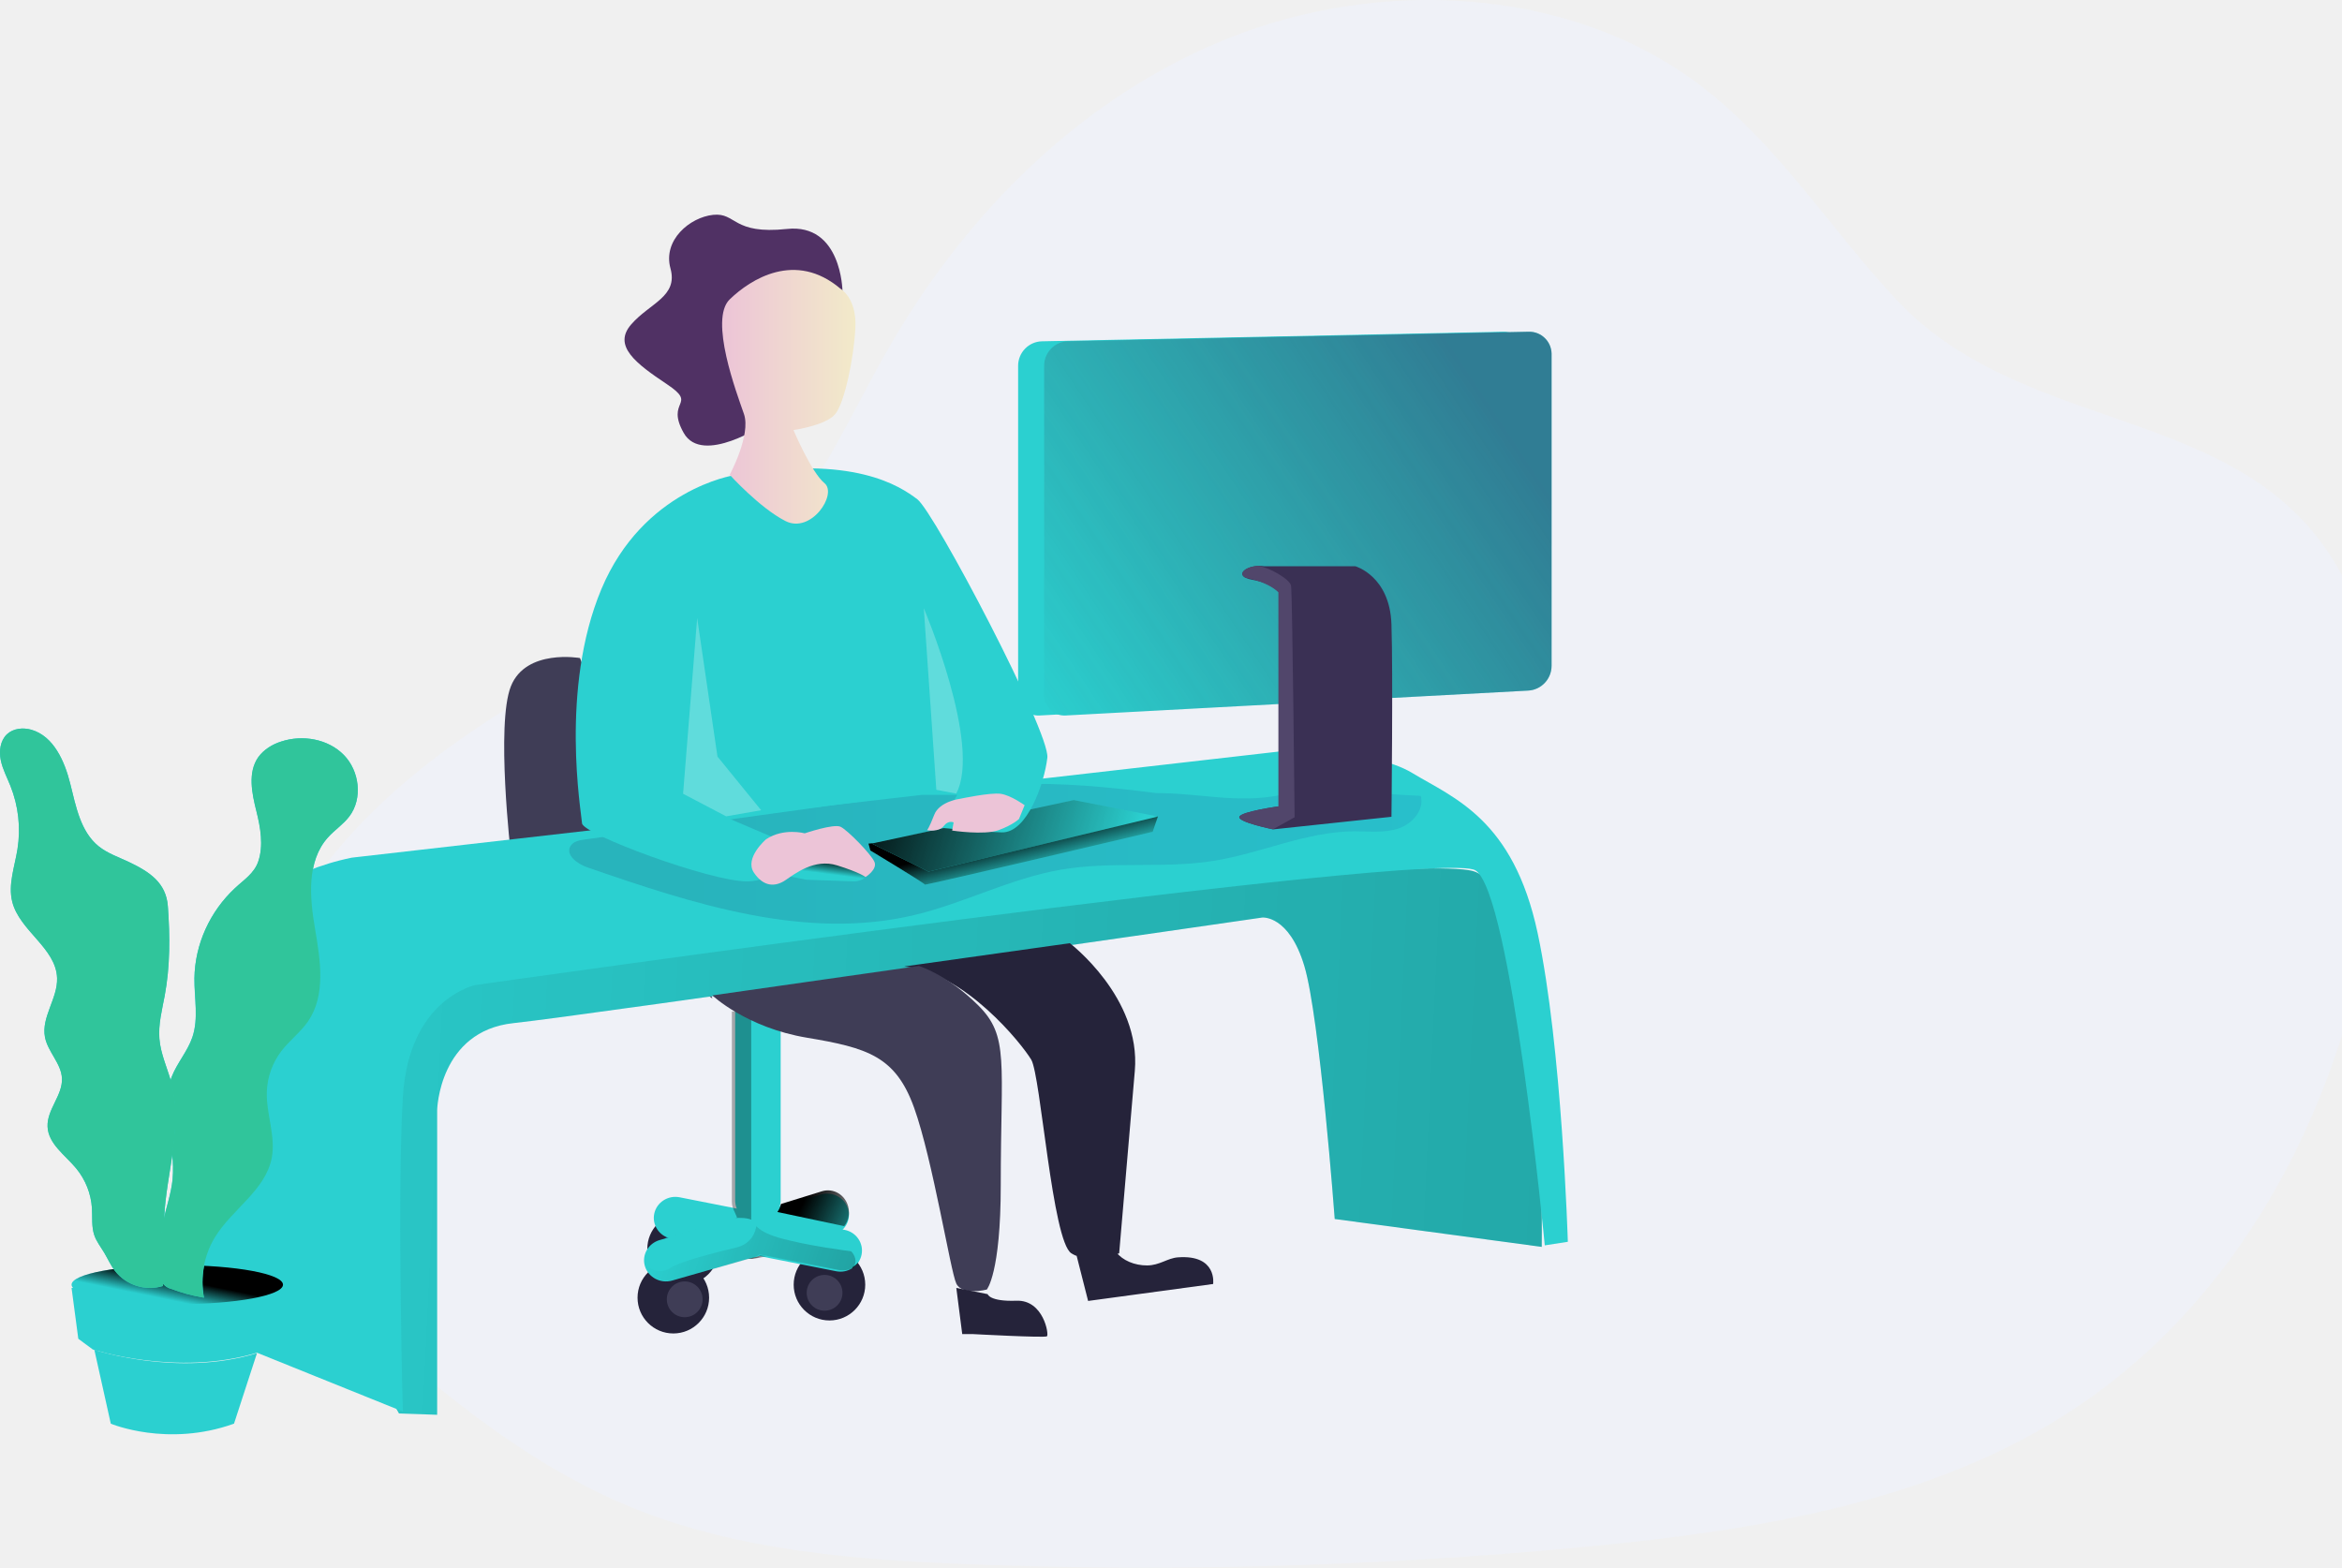
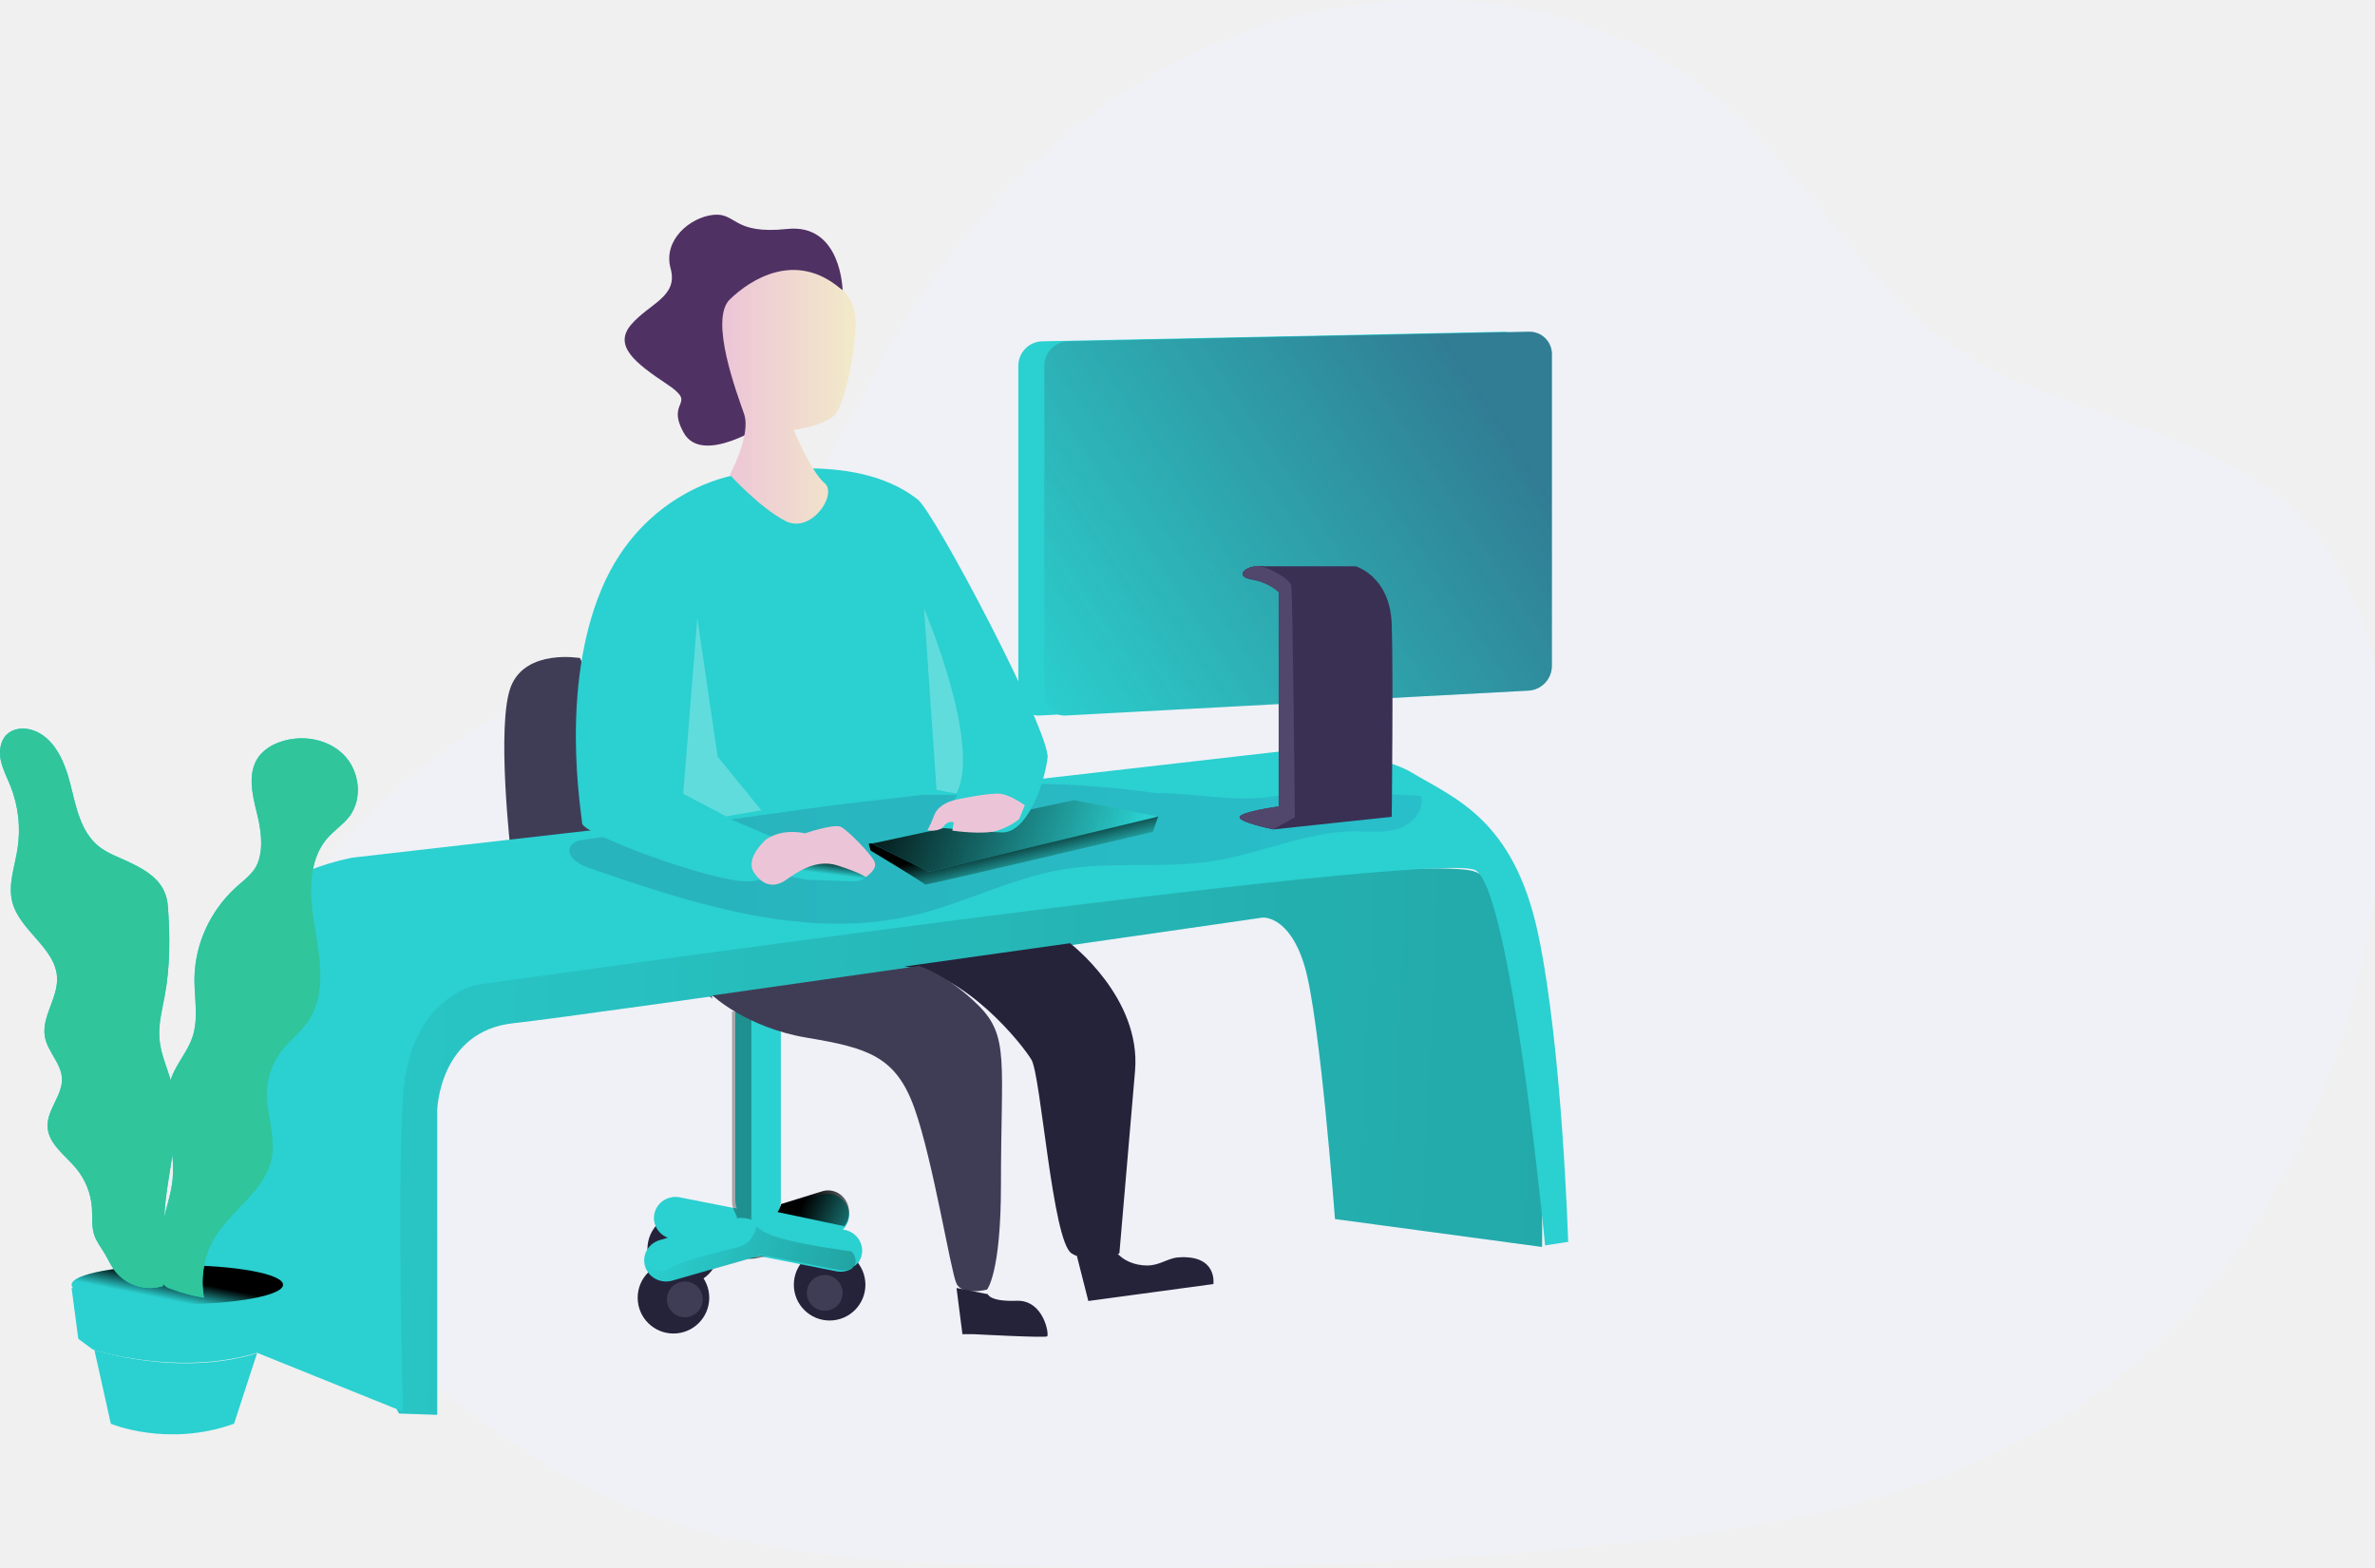
- <svg xmlns="http://www.w3.org/2000/svg" width="720" height="482">
+ <svg xmlns="http://www.w3.org/2000/svg" width="730" height="482">
  <defs>
    <linearGradient id="a" x1="0%" x2="100%" y1="50%" y2="50%">
      <stop offset="0%" stop-color="#183866" />
      <stop offset="100%" stop-color="#1A7FC1" />
    </linearGradient>
    <linearGradient id="b" x1="-.13%" x2="100%" y1="50.057%" y2="50.057%">
      <stop offset="0%" />
      <stop offset="99%" stop-opacity="0" />
    </linearGradient>
    <linearGradient id="c" x1="176.072%" x2="310.393%" y1="-566.037%" y2="-534.629%">
      <stop offset="0%" />
      <stop offset="99%" stop-opacity="0" />
    </linearGradient>
    <linearGradient id="d" x1="58.928%" x2="52.269%" y1="-257.998%" y2="-277.344%">
      <stop offset="0%" />
      <stop offset="99%" stop-opacity="0" />
    </linearGradient>
    <linearGradient id="e" x1="156.099%" x2="8.109%" y1="-63.273%" y2="-76.114%">
      <stop offset="0%" />
      <stop offset="99%" stop-opacity="0" />
    </linearGradient>
    <linearGradient id="f" x1="2361.044%" x2="2162.651%" y1="-16584.906%" y2="-16647.547%">
      <stop offset="0%" />
      <stop offset="99%" stop-opacity="0" />
    </linearGradient>
    <linearGradient id="g" x1="241.391%" x2="133.142%" y1="-426.052%" y2="-412.195%">
      <stop offset="0%" />
      <stop offset="99%" stop-opacity="0" />
    </linearGradient>
    <linearGradient id="h" x1="106.85%" x2="-35.821%" y1="22.502%" y2="19.27%">
      <stop offset="0%" />
      <stop offset="100%" stop-opacity="0" />
    </linearGradient>
    <linearGradient id="i" x1="14.169%" x2="114.168%" y1="-41.335%" y2="-41.335%">
      <stop offset="0%" stop-color="#183866" />
      <stop offset="100%" stop-color="#1A7FC1" />
    </linearGradient>
    <linearGradient id="j" x1="40.386%" x2="71.43%" y1="39.515%" y2="67.977%">
      <stop offset="0%" />
      <stop offset="99%" stop-opacity="0" />
    </linearGradient>
    <linearGradient id="k" x1="-12.531%" x2="93.689%" y1="44.923%" y2="53.42%">
      <stop offset="0%" />
      <stop offset="99%" stop-opacity="0" />
    </linearGradient>
    <linearGradient id="l" x1="53.702%" x2="43.721%" y1="42.271%" y2="80.595%">
      <stop offset="0%" />
      <stop offset="99%" stop-opacity="0" />
    </linearGradient>
    <linearGradient id="m" x1="190.926%" x2="102.154%" y1="-333.246%" y2="-335.028%">
      <stop offset="0%" />
      <stop offset="99%" stop-opacity="0" />
    </linearGradient>
    <linearGradient id="n" x1="168.578%" x2="111.53%" y1="-126.252%" y2="-126.942%">
      <stop offset="0%" />
      <stop offset="99%" stop-opacity="0" />
    </linearGradient>
    <linearGradient id="o" x1="56.989%" x2="28.128%" y1="43.618%" y2="69.958%">
      <stop offset="0%" />
      <stop offset="99%" stop-opacity="0" />
    </linearGradient>
    <linearGradient id="p" x1="58.095%" x2="57.212%" y1="-1473.571%" y2="-1370.204%">
      <stop offset="0%" />
      <stop offset="99%" stop-opacity="0" />
    </linearGradient>
    <linearGradient id="q" x1="-.04%" x2="99.996%" y1="49.993%" y2="49.993%">
      <stop offset="0%" stop-color="#ECC4D7" />
      <stop offset="42%" stop-color="#EFD4D1" />
      <stop offset="100%" stop-color="#F2EAC9" />
    </linearGradient>
    <linearGradient id="r" x1="99.032%" x2="199.03%" y1="-163.287%" y2="-163.287%">
      <stop offset="0%" stop-color="#ECC4D7" />
      <stop offset="42%" stop-color="#EFD4D1" />
      <stop offset="100%" stop-color="#F2EAC9" />
    </linearGradient>
    <linearGradient id="s" x1="124.306%" x2="224.306%" y1="-84.564%" y2="-84.564%">
      <stop offset="0%" stop-color="#ECC4D7" />
      <stop offset="42%" stop-color="#EFD4D1" />
      <stop offset="100%" stop-color="#F2EAC9" />
    </linearGradient>
    <linearGradient id="t" x1="128.89%" x2="24.06%" y1="100.36%" y2="153.095%">
      <stop offset="0%" stop-color="#362958" stop-opacity=".501" />
      <stop offset="100%" stop-color="#34313D" stop-opacity="0" />
    </linearGradient>
    <linearGradient id="u" x1="3990.942%" x2="3874.36%" y1="-34225.187%" y2="-34268.317%">
      <stop offset="0%" />
      <stop offset="99%" stop-opacity="0" />
    </linearGradient>
  </defs>
  <g fill="none" fill-rule="nonzero">
    <path fill="#EFF1F7" d="M583.08 92.214c-20.973-22.385-37.208-49.107-62.275-67.375-39.374-28.754-96.041-31.558-142.08-13.494-46.04 18.063-81.905 54.474-105.544 95.703-12.435 21.692-22.202 45.354-40.423 63.08-15.403 14.976-35.648 24.531-54.843 34.938-30.948 16.733-60.752 36.952-80.78 64.695-20.026 27.743-28.98 64.18-16.178 95.446 8.633 21.097 26.022 37.883 43.836 53.081 20.964 17.869 43.496 34.601 69.5 45.248 32.555 13.246 68.694 16.094 104.134 17.442 62.828 2.38 125.757.601 188.319-5.323 51.23-4.844 104.011-13.113 146.874-39.88 60.043-37.484 91-106.163 97.97-173.51 2.836-26.936 2.118-54.928-8.964-79.92-26.504-59.78-98.017-45.798-139.547-90.131z" />
    <path fill="#3F3D56" d="M178.317 202.334s-16.6-2.947-21.25 8.669c-4.65 11.616 0 51.733 0 51.733L219 307l-40.683-104.666z" />
    <path fill="#2BD0D0" d="M256.202 379.727l-24.555 7.008c-3.568 1.01-7.31-.952-8.372-4.386-1.047-3.438.987-7.046 4.55-8.069l24.522-7.014c3.565-1.01 7.307.947 8.372 4.379 1.058 3.433-.96 7.045-4.517 8.082z" />
    <circle cx="255" cy="395" r="11" fill="#25233A" />
    <circle cx="253.5" cy="397.5" r="5.5" fill="#3F3D56" />
    <circle cx="210" cy="384" r="11" fill="#25233A" />
    <path fill="url(#a)" d="M214 384.5a5.5 5.5 0 11-11 0 5.5 5.5 0 0111 0z" />
    <circle cx="207" cy="399" r="11" fill="#25233A" />
    <path fill="#3F3D56" d="M216 399.5a5.5 5.5 0 11-11 0 5.5 5.5 0 0111 0z" />
    <path fill="#2BD0D0" d="M257.085 390.874l-50.787-10.046c-3.574-.717-5.884-4.13-5.168-7.636.732-3.5 4.21-5.764 7.785-5.066l50.787 10.027c3.574.717 5.884 4.13 5.168 7.637-.723 3.507-4.204 5.781-7.785 5.084z" />
    <path fill="#2BD0D0" d="M226 310h14v59c0 3.866-3.133 7-6.997 7a6.999 6.999 0 01-6.996-7v-59H226z" />
    <path fill="#2BD0D0" d="M231.187 386.708l-24.537 7.025c-3.568 1.014-7.314-.949-8.375-4.388-1.047-3.44.987-7.05 4.548-8.074l24.537-7.005c3.564-1.01 7.304.948 8.368 4.381 1.039 3.435-.99 7.034-4.541 8.06z" />
    <path fill="url(#b)" d="M236 386.26l-3.125.551a12.89 12.89 0 01-2.875.172l1.305-.228a10.302 10.302 0 002.507-.755l2.188.26z" />
    <path fill="url(#c)" d="M261 372.738a6.914 6.914 0 01-1.46 4.262L239 372.65a7.113 7.113 0 001.098-2.462l12.654-3.923a6.201 6.201 0 014.913.579c1.5.867 2.609 2.324 3.083 4.048.164.6.249 1.222.252 1.846z" />
    <path fill="url(#d)" d="M225.22 371.103a5.776 5.776 0 01-.22-1.58V311h5.943v63.07c-.059.31-.04.627.057.93a9.278 9.278 0 00-2.845-.511c-.69-.04-1.385-.04-2.076 0l.425-.1c.262-.04-.94-2.091-1.283-3.286z" opacity=".31" />
    <path fill="url(#e)" d="M262.289 389.8c-.97.523-2.061.797-3.17.796a7.063 7.063 0 01-1.33-.13l-22.407-4.406-1.867-.363a6.54 6.54 0 01-2.133 1.055l-1.11.317-23.025 6.666c-3.514 1.007-7.202-.943-8.247-4.362 1.997 1.805 5.029 1.973 7.223.401 2.811-1.896 14.002-4.743 20.341-6.257 2.996-.698 5.288-3.05 5.848-6 .016-.173.042-.346.08-.517 1.056 1.113 2.997 2.362 6.505 3.423 8.64 2.589 22.667 4.304 22.667 4.304s2.532 2.42.625 5.073z" opacity=".31" />
    <path fill="url(#f)" d="M264 388a7.624 7.624 0 01-2 2 119.75 119.75 0 002-2z" />
    <path fill="url(#g)" d="M226.3 370.559a6.82 6.82 0 001.7 3.13c-.21.039-.425.092-.641.151L206.088 380c-3.271-.813-5.426-3.865-5.044-7.146.381-3.28 3.181-5.781 6.556-5.854a7.14 7.14 0 011.35.132l17.35 3.427z" />
    <path fill="#503164" d="M259 89.407s-.276-20.805-17.075-19.01c-16.8 1.793-15.511-5.095-22.687-4.339-7.175.757-15.51 7.786-13.117 16.468 2.395 8.682-6.332 10.623-12.064 17.21-5.733 6.587 1.349 11.976 11.006 18.416 9.657 6.44-.6 4.773 5.125 14.955 5.726 10.181 25.107-2.825 25.107-2.825L259 89.407z" />
    <path fill="#2BD0D0" d="M122.664 434.601l11.73.399v-93.745s.59-24.241 23.452-26.673c22.861-2.431 230.196-32.466 230.196-32.466s8.218-.87 12.951 14.901c4.733 15.771 9.34 77.787 9.34 77.787l63.64 8.577s1.68-109.55-21.302-115.595c-22.981-6.045-323.522 24.76-323.522 24.76s-22.29 116.352-6.485 142.055z" />
    <path fill="url(#h)" d="M122.664 434.601l11.73.399v-93.745s.59-24.241 23.452-26.673c22.861-2.431 230.196-32.466 230.196-32.466s8.218-.87 12.951 14.901c4.733 15.771 9.34 77.787 9.34 77.787l63.64 8.577s1.68-109.55-21.302-115.595c-22.981-6.045-323.522 24.76-323.522 24.76s-22.29 116.352-6.485 142.055z" opacity=".197" />
    <path fill="#2BD0D0" d="M62 303.784s5.744-31.756 46.144-40.079l285.183-32.643s27.996-1.16 40.804 6.587c12.808 7.746 31.088 14.168 38.583 49.223 7.495 35.056 9.286 94.942 9.286 94.942l-7.09 1.1s-10.348-108.44-21.312-115.306c-10.963-6.865-307.402 35.255-307.402 35.255s-20.561 4.088-22.352 34.532c-1.79 30.443 0 96.605 0 96.605L62 409.057V303.784z" />
    <path fill="url(#i)" d="M355.425 243.844c-14.762-1.9-29.644-3.276-44.519-2.72-11.18.433-22.286 1.966-33.372 3.493l-97.775 13.503c-1.66.23-3.55.603-4.38 2.044-1.592 2.752 2.15 5.464 5.182 6.512 32.51 11.256 67.243 22.656 100.708 14.63 15.3-3.669 29.511-11.288 45.03-13.935 15.518-2.647 31.448-.21 46.933-2.706 14.557-2.345 28.417-9.009 43.172-9.074 4.525 0 9.183.577 13.475-.839 4.293-1.415 8.088-5.739 6.9-10.05-13.853-.478-29.404-3.007-42.992-.262-13.449 2.712-24.894-.596-38.362-.596z" opacity=".19" />
    <path fill="#2BD0D0" d="M267 259.38l.57 2.114s16.881 10.173 16.775 10.501c-.106.328 70.024-16.24 70.024-16.24L356 251l-89 8.38z" />
    <path fill="url(#j)" d="M267 259.38l.57 2.114s16.881 10.173 16.775 10.501c-.106.328 70.024-16.24 70.024-16.24L356 251l-89 8.38z" />
    <path fill="#2BD0D0" d="M268 259.364L330.107 246 356 251.054 285.442 268z" />
    <path fill="url(#k)" d="M268 259.364L330.107 246 356 251.054 285.442 268z" />
    <path fill="#2BD0D0" d="M247.832 270.484l14.457.512s3.672.228 4.62-2.717c.95-2.945-5.89-9.16-6.622-9.277-.733-.118-19.76 5.22-17.017 10.556l4.562.926z" />
    <path fill="url(#l)" d="M247.832 270.484l14.457.512s3.672.228 4.62-2.717c.95-2.945-5.89-9.16-6.622-9.277-.733-.118-19.76 5.22-17.017 10.556l4.562.926z" />
    <path fill="#2BD0D0" d="M79 416.056l-7.058 21.677c-20.473 7.351-37.88 0-37.88 0L29 415s25.535 8.56 50 1.056z" />
    <path fill="url(#m)" d="M79 416.056l-7.058 21.677c-20.473 7.351-37.88 0-37.88 0L29 415s25.535 8.56 50 1.056z" />
    <path fill="#2BD0D0" d="M87 396l-2.284 16.943-5.786 3.008c-24.648 7.42-50.415-1.038-50.415-1.038l-4.443-3.283L22 396h65z" />
    <path fill="url(#n)" d="M87 396l-2.284 16.943-5.786 3.008c-24.648 7.42-50.415-1.038-50.415-1.038l-4.443-3.283L22 396h65z" />
    <ellipse cx="54.5" cy="395" fill="#2BD0D0" rx="32.5" ry="6" />
    <ellipse cx="54.5" cy="395" fill="url(#o)" rx="32.5" ry="6" />
    <path fill="#2BD0D0" d="M39.641 265.03c-3.182-1.515-6.603-2.658-9.356-4.87-5.547-4.5-6.953-12.248-8.69-19.198-1.736-6.951-5.097-14.593-11.944-16.587-2.562-.737-5.567-.445-7.515 1.39-2.053 1.933-2.47 5.11-1.908 7.914.561 2.804 1.928 5.316 2.985 7.974a36.878 36.878 0 012.172 19.477c-.865 5.389-2.932 10.851-1.605 16.134 2.252 8.964 13.47 14.22 13.78 23.457.212 6.233-4.885 12.001-3.73 18.135.852 4.538 5.005 8.08 5.23 12.692.25 5.23-4.662 9.655-4.424 14.885.237 5.23 5.427 8.725 8.815 12.839a21.453 21.453 0 014.827 12.193c.178 2.791-.179 5.682.726 8.327.66 1.933 1.98 3.575 3.004 5.316 1.13 1.88 1.981 3.914 3.341 5.655a13.696 13.696 0 0014.725 4.651c1.05-6.95.132-14.04.423-21.065.574-13.609 5.691-27.324 2.416-40.535-1.201-4.844-3.512-9.443-3.922-14.413-.363-4.44.812-8.838 1.631-13.217 1.69-9.044 1.664-18.394.97-27.538-.547-7.256-5.618-10.599-11.95-13.616z" />
    <path fill="#2BD0D0" d="M59.752 300.767c-.053 6.062 1.33 12.33-.612 18.085-1.47 4.362-4.702 7.934-6.371 12.223-3.85 9.899 1.33 21 .273 31.57-.44 4.354-1.936 8.537-2.88 12.813a51.236 51.236 0 00-.851 16.485 4.17 4.17 0 003.325 4.342A51.942 51.942 0 0062.711 399a26.638 26.638 0 013.445-18.59c5.274-8.63 15.522-14.446 17.43-24.359 1.29-6.712-1.715-13.524-1.502-20.355a21.886 21.886 0 014.482-12.548c2.48-3.227 5.839-5.723 8.147-9.07 5.546-8.066 3.817-18.848 2.168-28.494-1.65-9.647-2.607-20.748 3.91-28.057 2.062-2.31 4.748-4.044 6.617-6.513 4.163-5.504 3.112-13.983-1.73-18.902-4.84-4.92-12.635-6.28-19.218-4.116a13.86 13.86 0 00-7.01 4.76c-3.325 4.714-1.995 11.154-.585 16.757 1.23 4.867 2.221 10.483.539 15.39-1.257 3.651-4.443 5.63-7.15 8.172a38.903 38.903 0 00-12.502 27.692z" />
    <path fill="#30C59B" d="M53.062 354.522c-.938 6.593-2.292 13.239-2.57 19.851v.665a1.757 1.757 0 01-.111.479 51.684 51.684 0 00-.866 16.501c.036.893.261 1.768.66 2.566-.032.279-.072.551-.111.83a13.702 13.702 0 01-14.73-4.652c-1.32-1.741-2.213-3.775-3.342-5.655-1.057-1.748-2.345-3.39-3.005-5.317-.905-2.659-.549-5.536-.727-8.327a21.453 21.453 0 00-4.828-12.196c-3.389-4.087-8.587-7.516-8.818-12.833-.231-5.317 4.676-9.656 4.425-14.887-.224-4.612-4.379-8.154-5.23-12.693-1.157-6.135 3.962-11.903 3.731-18.137-.31-9.238-11.532-14.495-13.785-23.46-1.32-5.284.74-10.747 1.605-16.136a36.876 36.876 0 00-2.146-19.46c-1.057-2.658-2.424-5.163-2.986-7.975-.561-2.81-.145-5.981 1.909-7.922 1.982-1.834 4.954-2.126 7.517-1.389 6.856 1.994 10.204 9.664 11.948 16.615 1.744 6.952 3.144 14.694 8.692 19.2 2.742 2.227 6.176 3.356 9.36 4.872 6.34 3.017 11.413 6.36 11.955 13.55.66 9.145.72 18.496-.97 27.541-.82 4.38-1.982 8.78-1.632 13.219.35 4.44 2.272 8.64 3.527 12.946.139.485.277.977.396 1.469 1.665 6.839 1.13 13.757.132 20.735z" />
    <path fill="url(#p)" d="M49.718 394a7.789 7.789 0 01-.502-2.488c-.43-5.36-.216-10.78.637-16.047.023-.155.052-.31.08-.465-.171 6.346.374 12.744-.215 19z" />
    <path fill="#30C59B" d="M107.393 251.014c-1.871 2.47-4.562 4.202-6.627 6.513-6.527 7.303-5.568 18.41-3.916 28.057 1.651 9.646 3.383 20.428-2.172 28.495-2.31 3.32-5.674 5.842-8.159 9.069a21.865 21.865 0 00-4.49 12.548c-.212 6.831 2.798 13.643 1.506 20.355-1.911 9.913-12.175 15.742-17.457 24.36A26.644 26.644 0 0062.654 399a51.824 51.824 0 01-10.064-2.715 5.425 5.425 0 01-2.344-1.415 2.503 2.503 0 01-.247-.345 6.232 6.232 0 01-.699-2.55c-.599-5.506-.3-11.073.886-16.484.033-.16.073-.319.113-.478.946-4.11 2.345-8.14 2.771-12.336a39.84 39.84 0 00-.16-8.166c1.006-6.971 1.545-13.882-.153-20.668-.12-.49-.26-.982-.4-1.467.127-.425.273-.85.44-1.268 1.672-4.289 4.909-7.86 6.38-12.223 1.939-5.756.56-12.023.613-18.085.087-10.47 4.823-20.58 12.429-27.725 2.71-2.542 5.901-4.52 7.16-8.172 1.685-4.907.666-10.523-.54-15.39-1.418-5.603-2.764-12.043.587-16.757 1.665-2.337 4.29-3.857 7.02-4.76 6.567-2.165 14.407-.804 19.249 4.116 4.842 4.92 5.868 13.43 1.698 18.902z" />
    <path fill="#2BD0D0" d="M225.573 146.146s-27.817 4.3-40.684 34.977c-12.867 30.677-6.176 68.683-5.951 72.027.225 3.344 39.428 17.85 50.635 17.85 11.208 0 13.542-11.229 13.542-11.229l-19.803-8.433 60.17-6.949h10.804l-5.951 10.032s11.743 1.23 19.592 1.511c7.848.281 13.178-15.24 14.057-22.959.88-7.717-34.667-75.458-39.977-79.47-5.31-4.013-19.717-13.817-56.434-7.357z" />
    <path fill="url(#q)" d="M258.392 88.776s5.032 2.83 4.58 11.985c-.453 9.155-3.29 22.932-6.153 26.5-2.864 3.57-12.88 4.968-12.88 4.968s5.464 12.977 9.53 16.326c4.066 3.349-4.086 15.687-12.015 11.639-7.928-4.049-17.12-14.216-17.12-14.216s6.612-12.245 4.376-18.69c-2.235-6.445-10.772-29.064-4.376-35.242 6.396-6.18 20.186-15.035 34.058-3.27z" />
    <path fill="#FFF" opacity=".25" d="M214.334 190L210 244.055 223.238 251 234 249.122l-13.428-16.504zM284 187s17.909 42.077 9.97 57l-6.116-1.16L284 187z" />
    <path fill="url(#r)" d="M235.522 258.045s-6.766 5.775-3.746 10.267c3.02 4.491 6.625 4.363 9.631 2.355 3.006-2.009 8.911-6.776 15.946-4.588 7.035 2.188 8.744 3.58 8.744 3.58s3.705-2.316 2.744-4.639c-.962-2.323-8.32-9.85-10.452-10.825-2.132-.975-10.983 2.021-10.983 2.021s-6.503-1.758-11.884 1.83z" />
    <path fill="url(#s)" d="M295.191 245.598s-6.385.759-7.998 4.957c-1.613 4.198-2.193 4.71-2.193 4.71s3.606.69 5.106-1.264 3.059-1.133 3.059-1.133l-.447 2.507s9.798 1.477 14.224-.11c4.425-1.589 6.325-3.453 6.325-3.453l1.733-4.24s-4.18-3.03-7.332-3.5c-3.152-.47-12.477 1.526-12.477 1.526z" />
    <path fill="#25233A" d="M328.893 290s21.934 16.687 19.984 39.259c-1.949 22.572-4.813 56.087-4.813 56.087s-8.846 3.722-14.707 0c-5.862-3.722-9.411-54.65-12.315-59.513-2.904-4.864-20.375-26.79-39.042-28.679L328.893 290z" />
    <path fill="#3F3D56" d="M219 306.058s10.444 9.895 29.062 13.002c18.619 3.107 27.297 5.7 32.987 21.605 5.69 15.905 11.148 50.137 12.935 53.963 1.786 3.826 9.382 1.874 9.382 1.874s4.296-4.895 4.296-32.114c0-37.946 2.655-45.724-6.913-55.256-9.568-9.533-18.272-12.132-18.272-12.132L219 306.058z" />
    <path fill="#25233A" d="M294 396l1.82 14.197h3.408s21.948 1.187 22.636.675c.688-.513-1.057-11.243-9.372-10.94-8.316.304-8.861-2.023-8.861-2.023L294 396zm37-9.844L334.518 400l38.437-5.212s1.353-9.093-10.823-8.191c-3.214.234-5.608 2.465-9.471 2.485-3.863.02-7.563-1.543-9.511-4.082L331 386.156z" />
    <path fill="#2BD0D0" d="M461.804 212.337l-142.243 7.654c-3.44.181-6.376-2.47-6.561-5.926V112.473c.003-4.101 3.267-7.448 7.348-7.535l141.661-2.937a6.835 6.835 0 014.886 1.917 6.898 6.898 0 012.105 4.827v95.971c-.005 4.056-3.164 7.402-7.196 7.621z" />
    <path fill="#2BD0D0" d="M469.804 212.337l-142.25 7.655c-3.44.177-6.372-2.478-6.554-5.934V112.473c-.004-4.102 3.26-7.452 7.342-7.535l141.68-2.937c3.777-.07 6.898 2.943 6.978 6.738v95.977c-.005 4.057-3.164 7.403-7.196 7.621z" />
    <path fill="url(#t)" d="M469.804 212.337l-142.25 7.655c-3.44.177-6.372-2.478-6.554-5.934V112.473c-.004-4.102 3.26-7.452 7.342-7.535l141.68-2.937c3.777-.07 6.898 2.943 6.978 6.738v95.977c-.005 4.057-3.164 7.403-7.196 7.621z" />
    <path fill="#3A3054" d="M427.773 251.138L391.478 255s-11.053-2.23-10.455-3.862c.599-1.633 12.156-3.205 12.156-3.205v-65.804c-.1-.146-1.621-2.084-5.789-3.319-.807-.239-1.628-.43-2.459-.57a7.252 7.252 0 01-2.06-.624c-2.479-1.28.26-3.51 4.107-3.61a9.625 9.625 0 011.802.106h27.913s10.568 2.973 11.08 17.811c.511 14.839 0 59.215 0 59.215z" />
    <path fill="#51466B" d="M398 251.277L391.322 255s-10.888-2.23-10.299-3.863c.59-1.632 11.995-3.205 11.995-3.205v-65.809c-.138-.152-1.807-1.898-5.703-3.318a28.64 28.64 0 00-4.452-1.195c-2.442-1.28.255-3.51 4.046-3.61 3.228.445 9.585 4.028 9.998 6.073.412 2.044 1.093 71.204 1.093 71.204z" />
    <path fill="url(#u)" d="M263 389c-.881 1.001-1.29 1.37-.77.547.27-.159.527-.342.77-.547z" />
  </g>
</svg>
